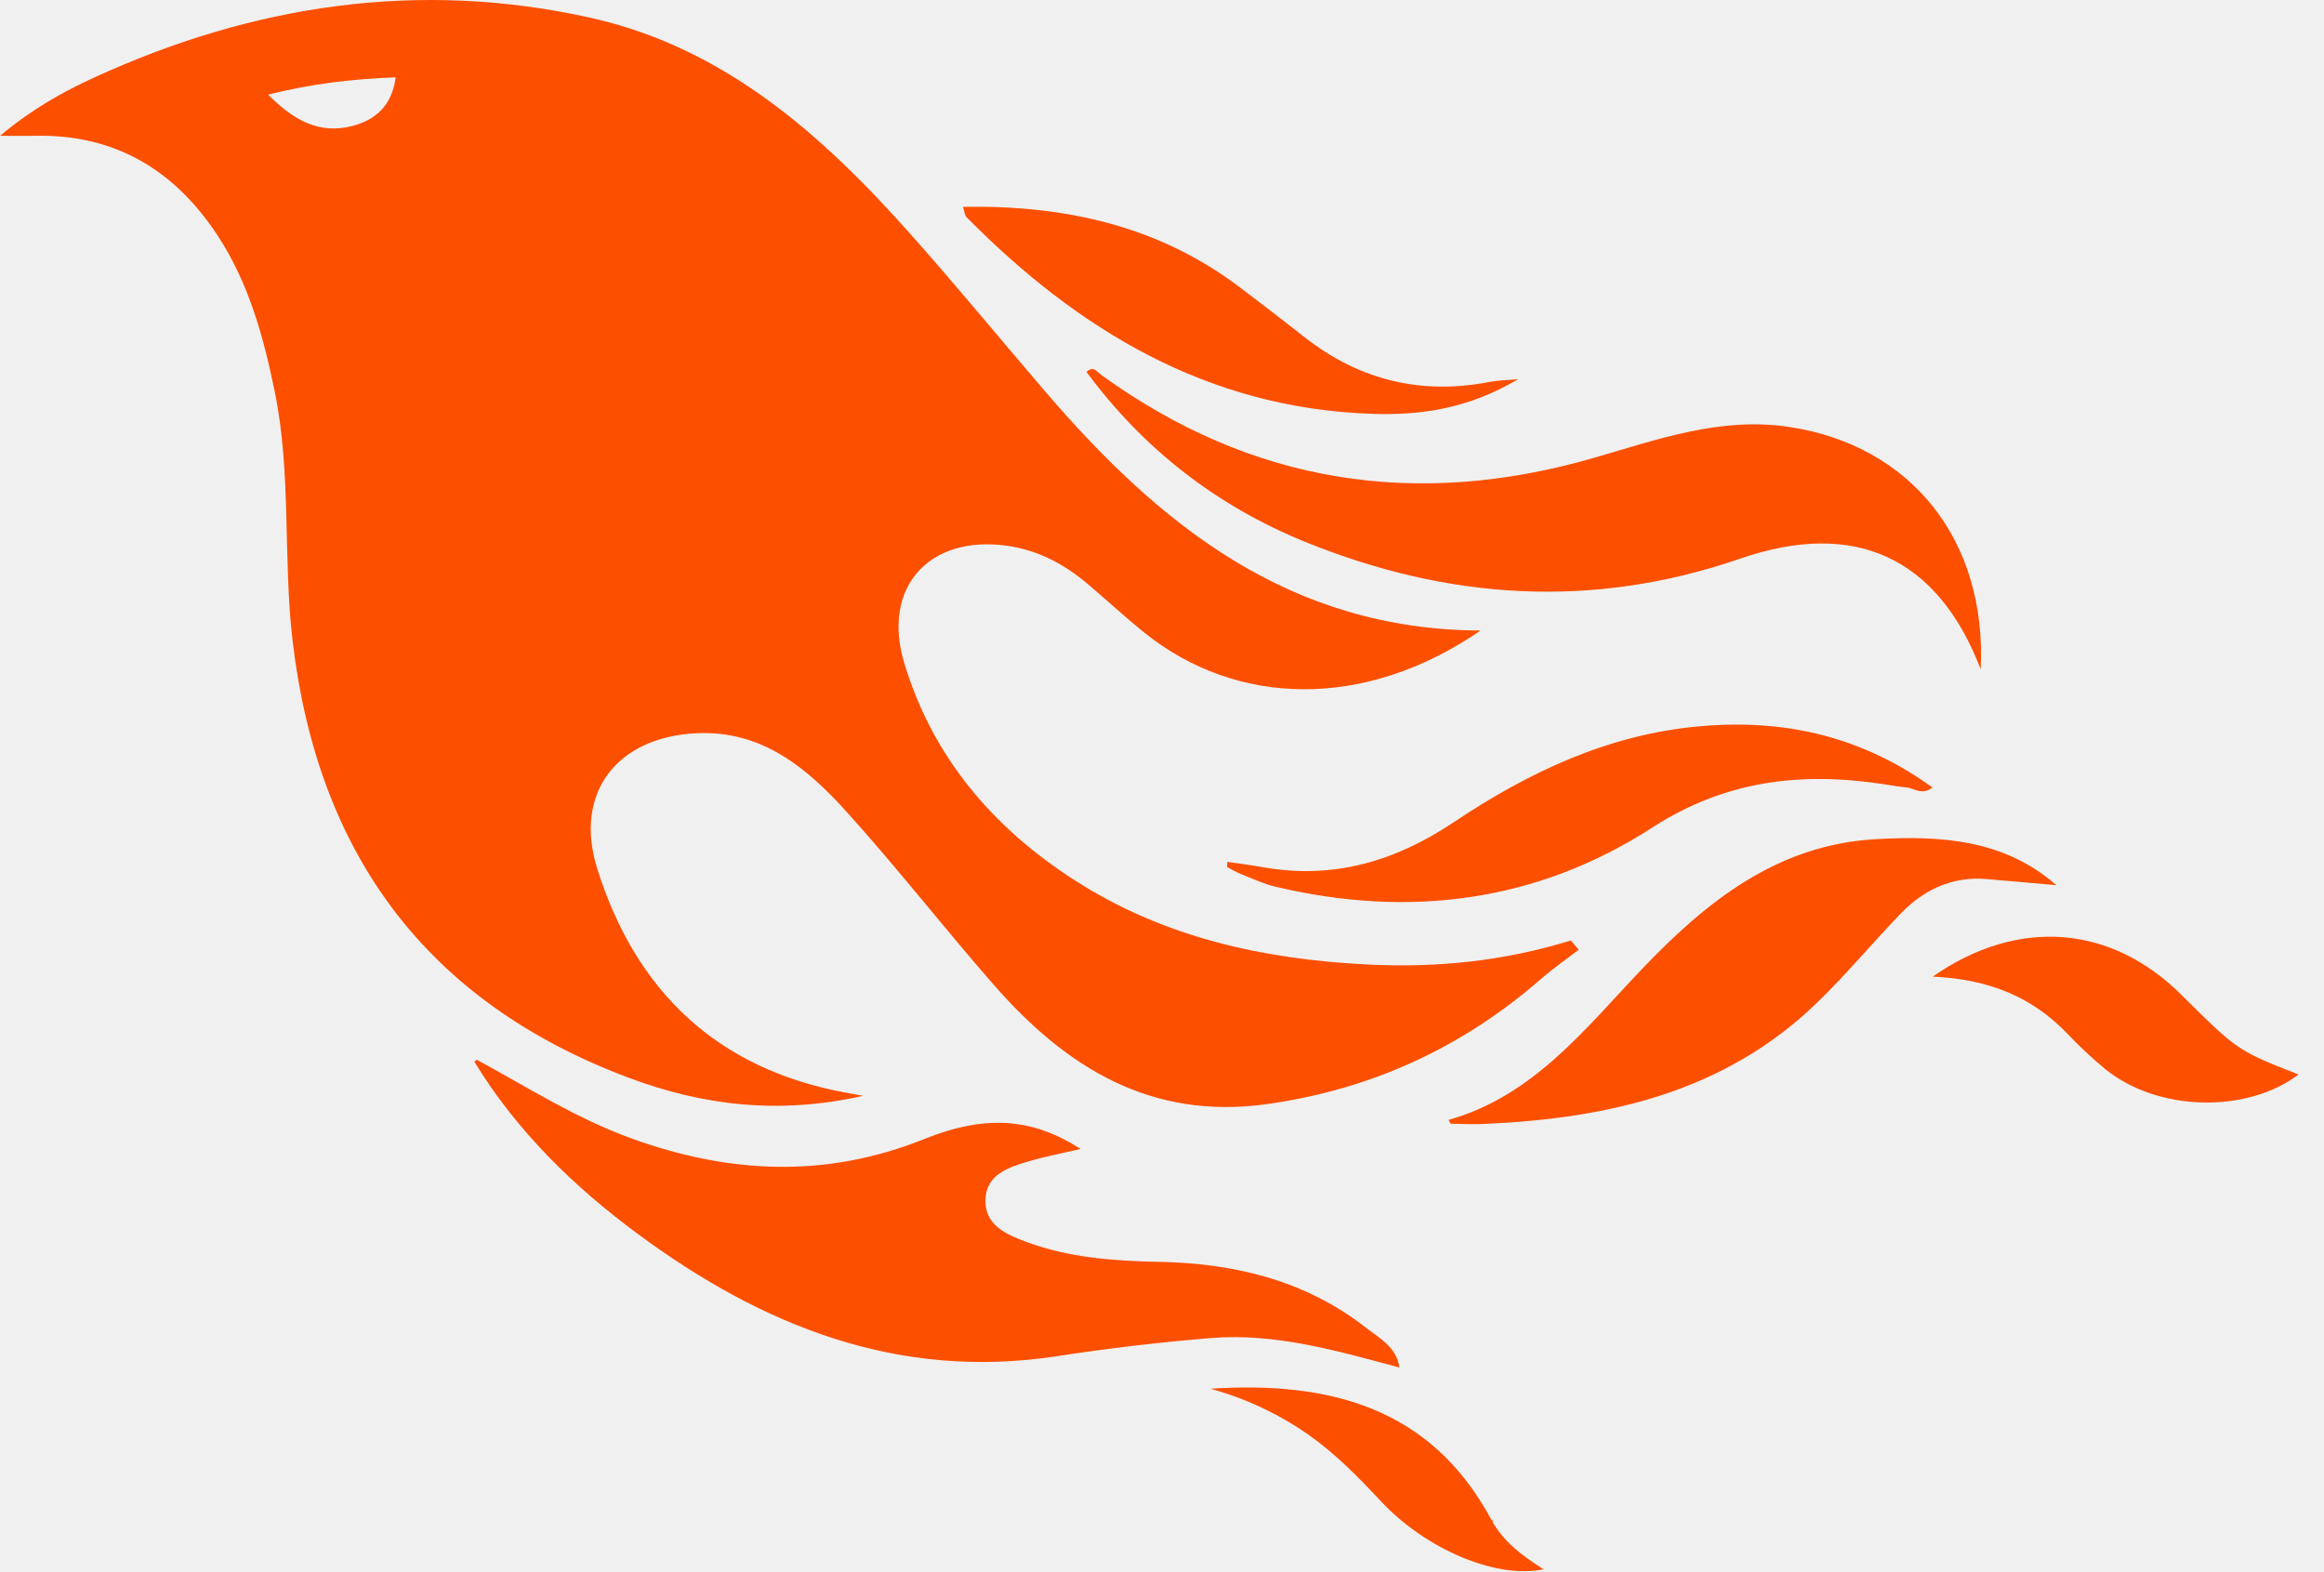
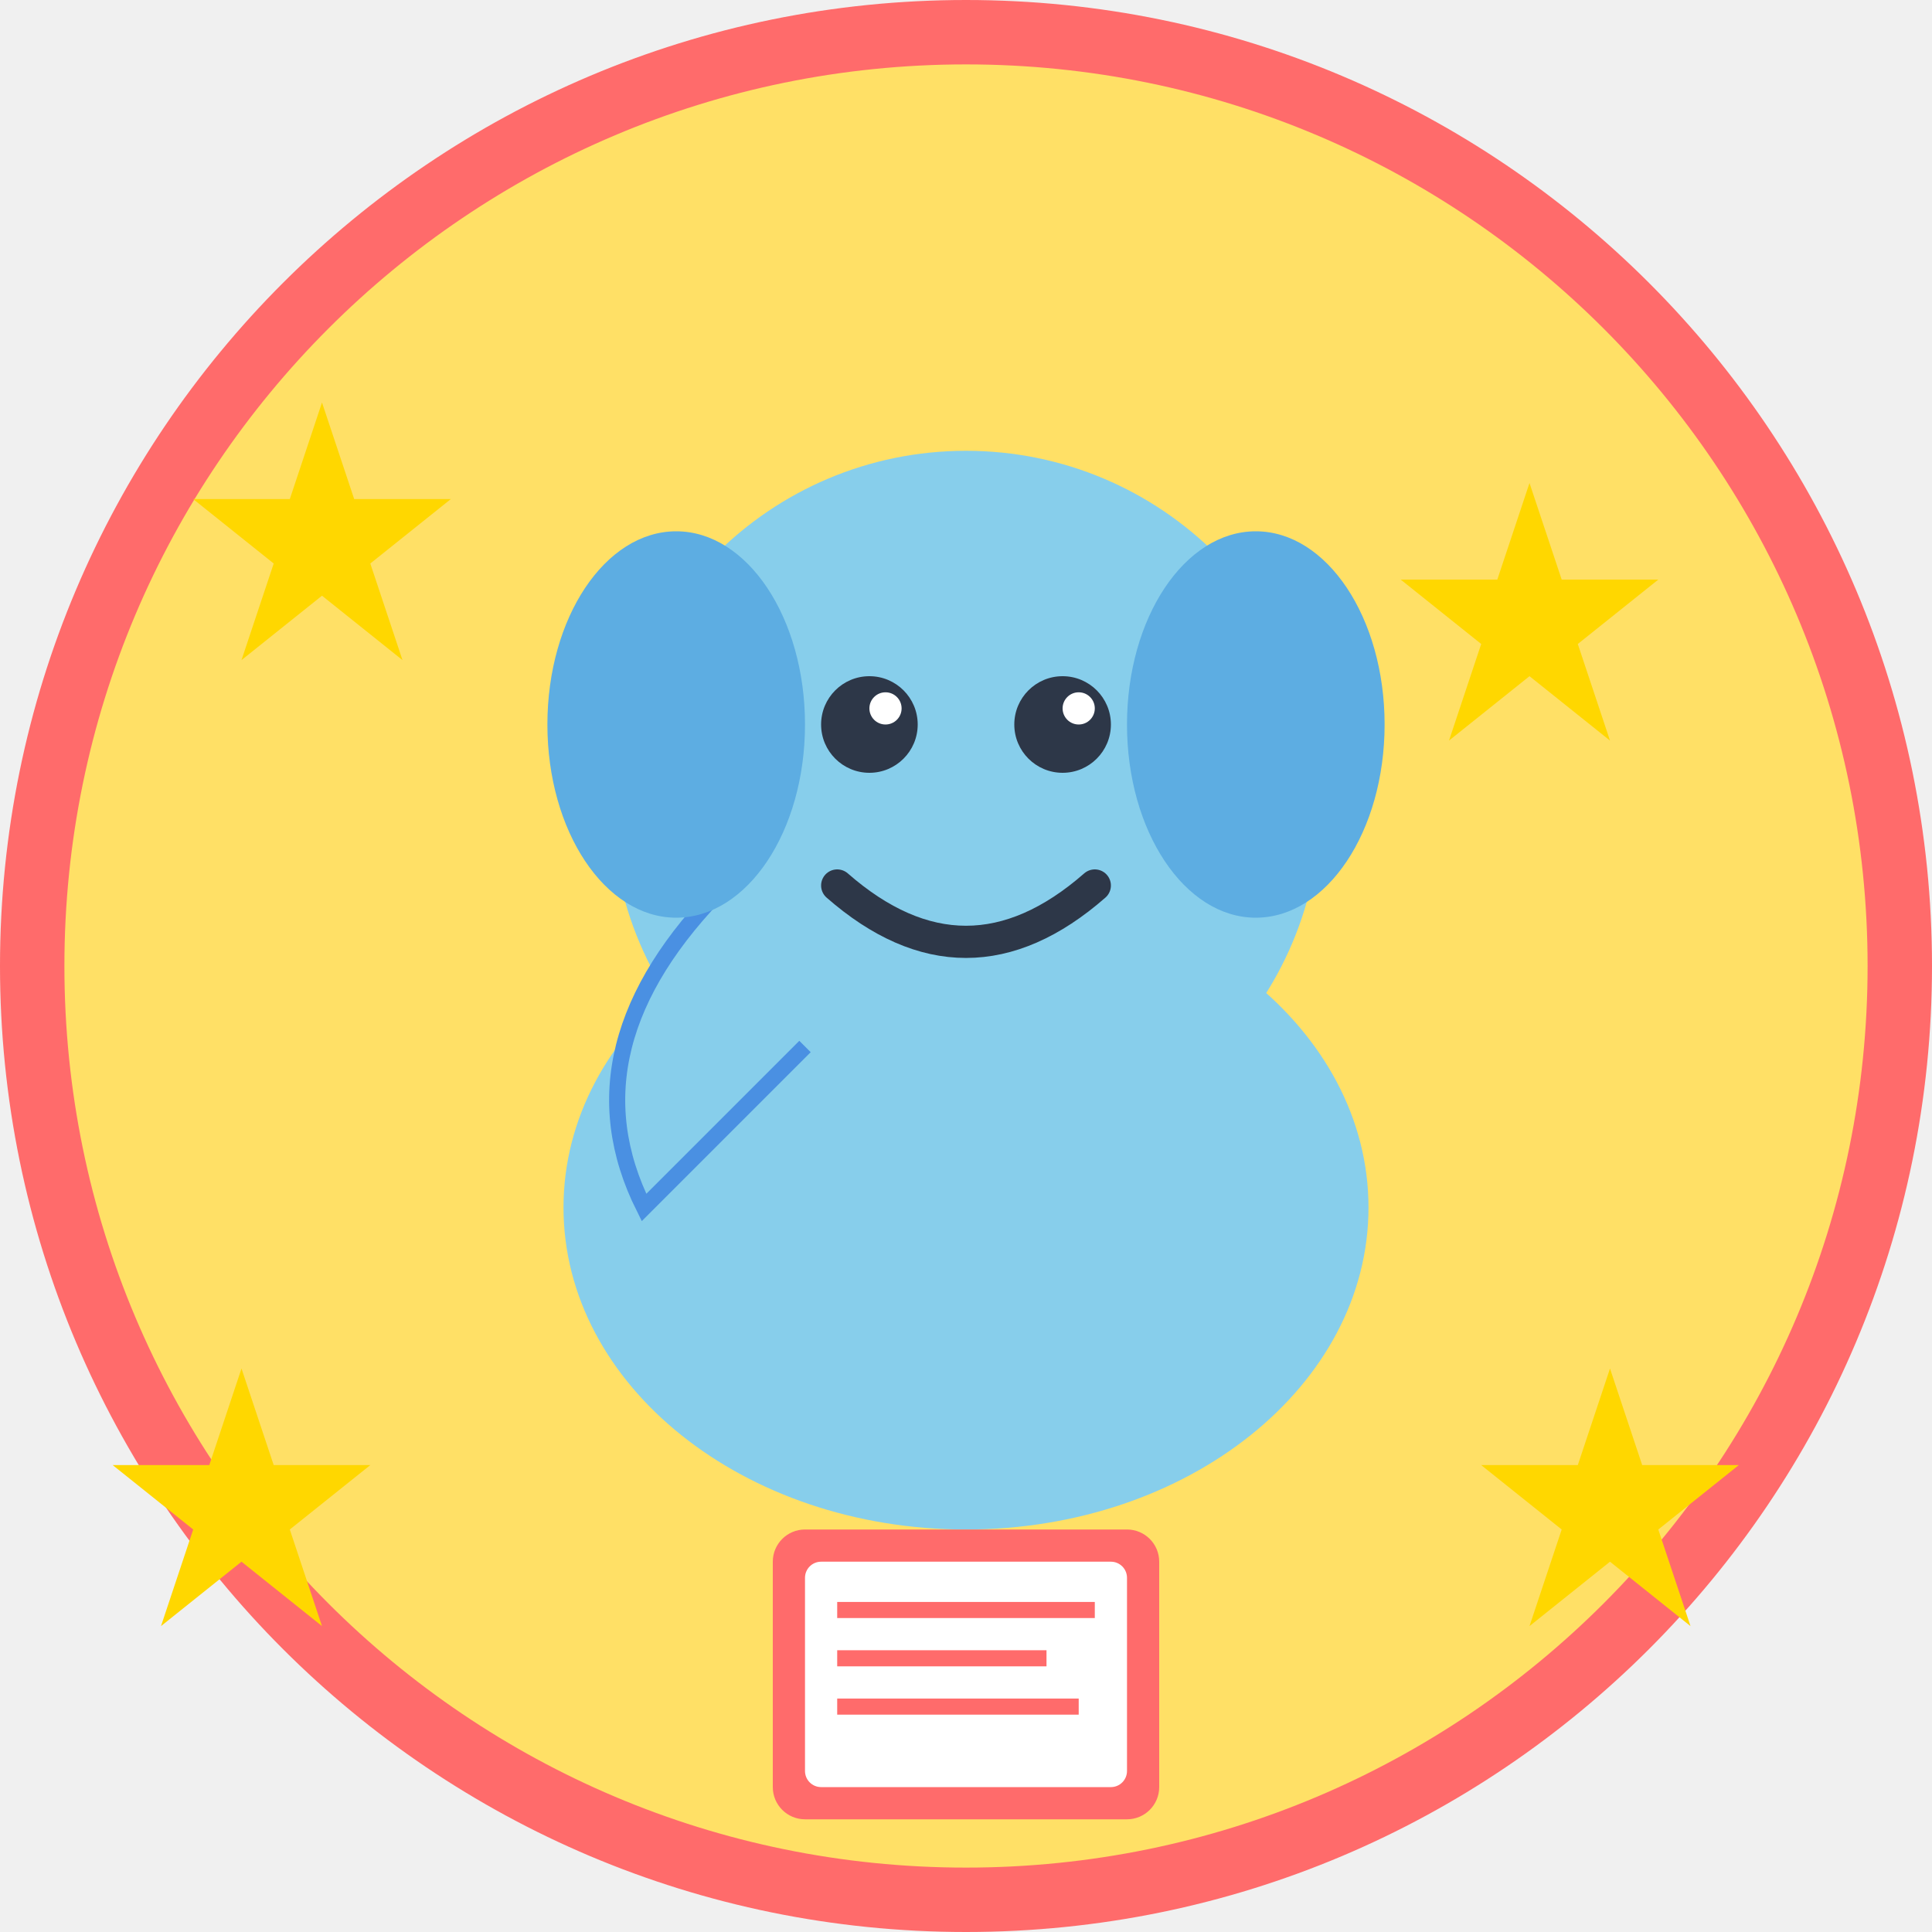
- <svg xmlns="http://www.w3.org/2000/svg" viewBox="0 0 71 48" fill="currentColor" aria-hidden="true">
-   <path d="m26.371 33.477-.552-.1c-3.92-.729-6.397-3.1-7.57-6.829-.733-2.324.597-4.035 3.035-4.148 1.995-.092 3.362 1.055 4.57 2.39 1.557 1.72 2.984 3.558 4.514 5.305 2.202 2.515 4.797 4.134 8.347 3.634 3.183-.448 5.958-1.725 8.371-3.828.363-.316.761-.592 1.144-.886l-.241-.284c-2.027.63-4.093.841-6.205.735-3.195-.16-6.24-.828-8.964-2.582-2.486-1.601-4.319-3.746-5.19-6.611-.704-2.315.736-3.934 3.135-3.6.948.133 1.746.56 2.463 1.165.583.493 1.143 1.015 1.738 1.493 2.8 2.25 6.712 2.375 10.265-.068-5.842-.026-9.817-3.24-13.308-7.313-1.366-1.594-2.7-3.216-4.095-4.785-2.698-3.036-5.692-5.71-9.79-6.623C12.8-.623 7.745.14 2.893 2.361 1.926 2.804.997 3.319 0 4.149c.494 0 .763.006 1.032 0 2.446-.064 4.28 1.023 5.602 3.024.962 1.457 1.415 3.104 1.761 4.798.513 2.515.247 5.078.544 7.605.761 6.494 4.08 11.026 10.26 13.346 2.267.852 4.591 1.135 7.172.555ZM10.751 3.852c-.976.246-1.756-.148-2.56-.962 1.377-.343 2.592-.476 3.897-.528-.107.848-.607 1.306-1.336 1.49Zm32.002 37.924c-.085-.626-.62-.901-1.04-1.228-1.857-1.446-4.03-1.958-6.333-2-1.375-.026-2.735-.128-4.031-.61-.595-.22-1.26-.505-1.244-1.272.015-.78.693-1 1.31-1.184.505-.15 1.026-.247 1.6-.382-1.46-.936-2.886-1.065-4.787-.3-2.993 1.202-5.943 1.06-8.926-.017-1.684-.608-3.179-1.563-4.735-2.408l-.077.057c1.29 2.115 3.034 3.817 5.004 5.271 3.793 2.8 7.936 4.471 12.784 3.73A66.714 66.714 0 0 1 37 40.877c1.98-.16 3.866.398 5.753.899Zm-9.14-30.345c-.105-.076-.206-.266-.42-.069 1.745 2.36 3.985 4.098 6.683 5.193 4.354 1.767 8.773 2.07 13.293.51 3.51-1.21 6.033-.028 7.343 3.38.19-3.955-2.137-6.837-5.843-7.401-2.084-.318-4.01.373-5.962.94-5.434 1.575-10.485.798-15.094-2.553Zm27.085 15.425c.708.059 1.416.123 2.124.185-1.6-1.405-3.55-1.517-5.523-1.404-3.003.17-5.167 1.903-7.14 3.972-1.739 1.824-3.31 3.87-5.903 4.604.043.078.054.117.066.117.35.005.699.021 1.047.005 3.768-.17 7.317-.965 10.14-3.7.89-.86 1.685-1.817 2.544-2.71.716-.746 1.584-1.159 2.645-1.07Zm-8.753-4.67c-2.812.246-5.254 1.409-7.548 2.943-1.766 1.18-3.654 1.738-5.776 1.37-.374-.066-.75-.114-1.124-.17l-.013.156c.135.07.265.151.405.207.354.14.702.308 1.07.395 4.083.971 7.992.474 11.516-1.803 2.221-1.435 4.521-1.707 7.013-1.336.252.038.503.083.756.107.234.022.479.255.795.003-2.179-1.574-4.526-2.096-7.094-1.872Zm-10.049-9.544c1.475.051 2.943-.142 4.486-1.059-.452.04-.643.04-.827.076-2.126.424-4.033-.04-5.733-1.383-.623-.493-1.257-.974-1.889-1.457-2.503-1.914-5.374-2.555-8.514-2.5.05.154.054.26.108.315 3.417 3.455 7.371 5.836 12.369 6.008Zm24.727 17.731c-2.114-2.097-4.952-2.367-7.578-.537 1.738.078 3.043.632 4.101 1.728a13 13 0 0 0 1.182 1.106c1.6 1.29 4.311 1.352 5.896.155-1.861-.726-1.861-.726-3.601-2.452Zm-21.058 16.06c-1.858-3.46-4.981-4.24-8.59-4.008a9.667 9.667 0 0 1 2.977 1.39c.84.586 1.547 1.311 2.243 2.055 1.38 1.473 3.534 2.376 4.962 2.07-.656-.412-1.238-.848-1.592-1.507Zl-.006.006-.036-.004.021.018.012.053Za.127.127 0 0 0 .015.043c.005.008.038 0 .058-.002Zl-.008.01.005.026.024.014Z" fill="#FD4F00" />
+ <svg xmlns="http://www.w3.org/2000/svg" viewBox="0 0 120 120" fill="none">
+   <circle cx="60" cy="60" r="58" fill="#FFE066" stroke="#FF6B6B" stroke-width="4" />
+   <ellipse cx="60" cy="75" rx="25" ry="20" fill="#87CEEB" />
+   <circle cx="60" cy="50" r="22" fill="#87CEEB" />
+   <path d="M45 55 Q35 65 40 75 Q45 70 50 65" fill="#87CEEB" stroke="#4A90E2" stroke-width="1" />
+   <circle cx="54" cy="45" r="3" fill="#2D3748" />
+   <circle cx="66" cy="45" r="3" fill="#2D3748" />
+   <circle cx="55" cy="44" r="1" fill="white" />
+   <circle cx="67" cy="44" r="1" fill="white" />
+   <ellipse cx="42" cy="45" rx="8" ry="12" fill="#5DADE2" />
+   <ellipse cx="78" cy="45" rx="8" ry="12" fill="#5DADE2" />
+   <path d="M52 55 Q60 62 68 55" fill="none" stroke="#2D3748" stroke-width="2" stroke-linecap="round" />
+   <polygon points="20,25 22,31 28,31 23,35 25,41 20,37 15,41 17,35 12,31 18,31" fill="#FFD700" />
+   <polygon points="95,30 97,36 103,36 98,40 100,46 95,42 90,46 92,40 87,36 93,36" fill="#FFD700" />
+   <polygon points="15,85 17,91 23,91 18,95 20,101 15,97 10,101 12,95 7,91 13,91" fill="#FFD700" />
+   <polygon points="100,85 102,91 108,91 103,95 105,101 100,97 95,101 97,95 92,91 98,91" fill="#FFD700" />
+   <rect x="48" y="95" width="24" height="18" rx="2" fill="#FF6B6B" />
+   <rect x="50" y="97" width="20" height="14" rx="1" fill="white" />
+   <line x1="52" y1="100" x2="68" y2="100" stroke="#FF6B6B" stroke-width="1" />
+   <line x1="52" y1="103" x2="65" y2="103" stroke="#FF6B6B" stroke-width="1" />
+   <line x1="52" y1="106" x2="67" y2="106" stroke="#FF6B6B" stroke-width="1" />
</svg>
